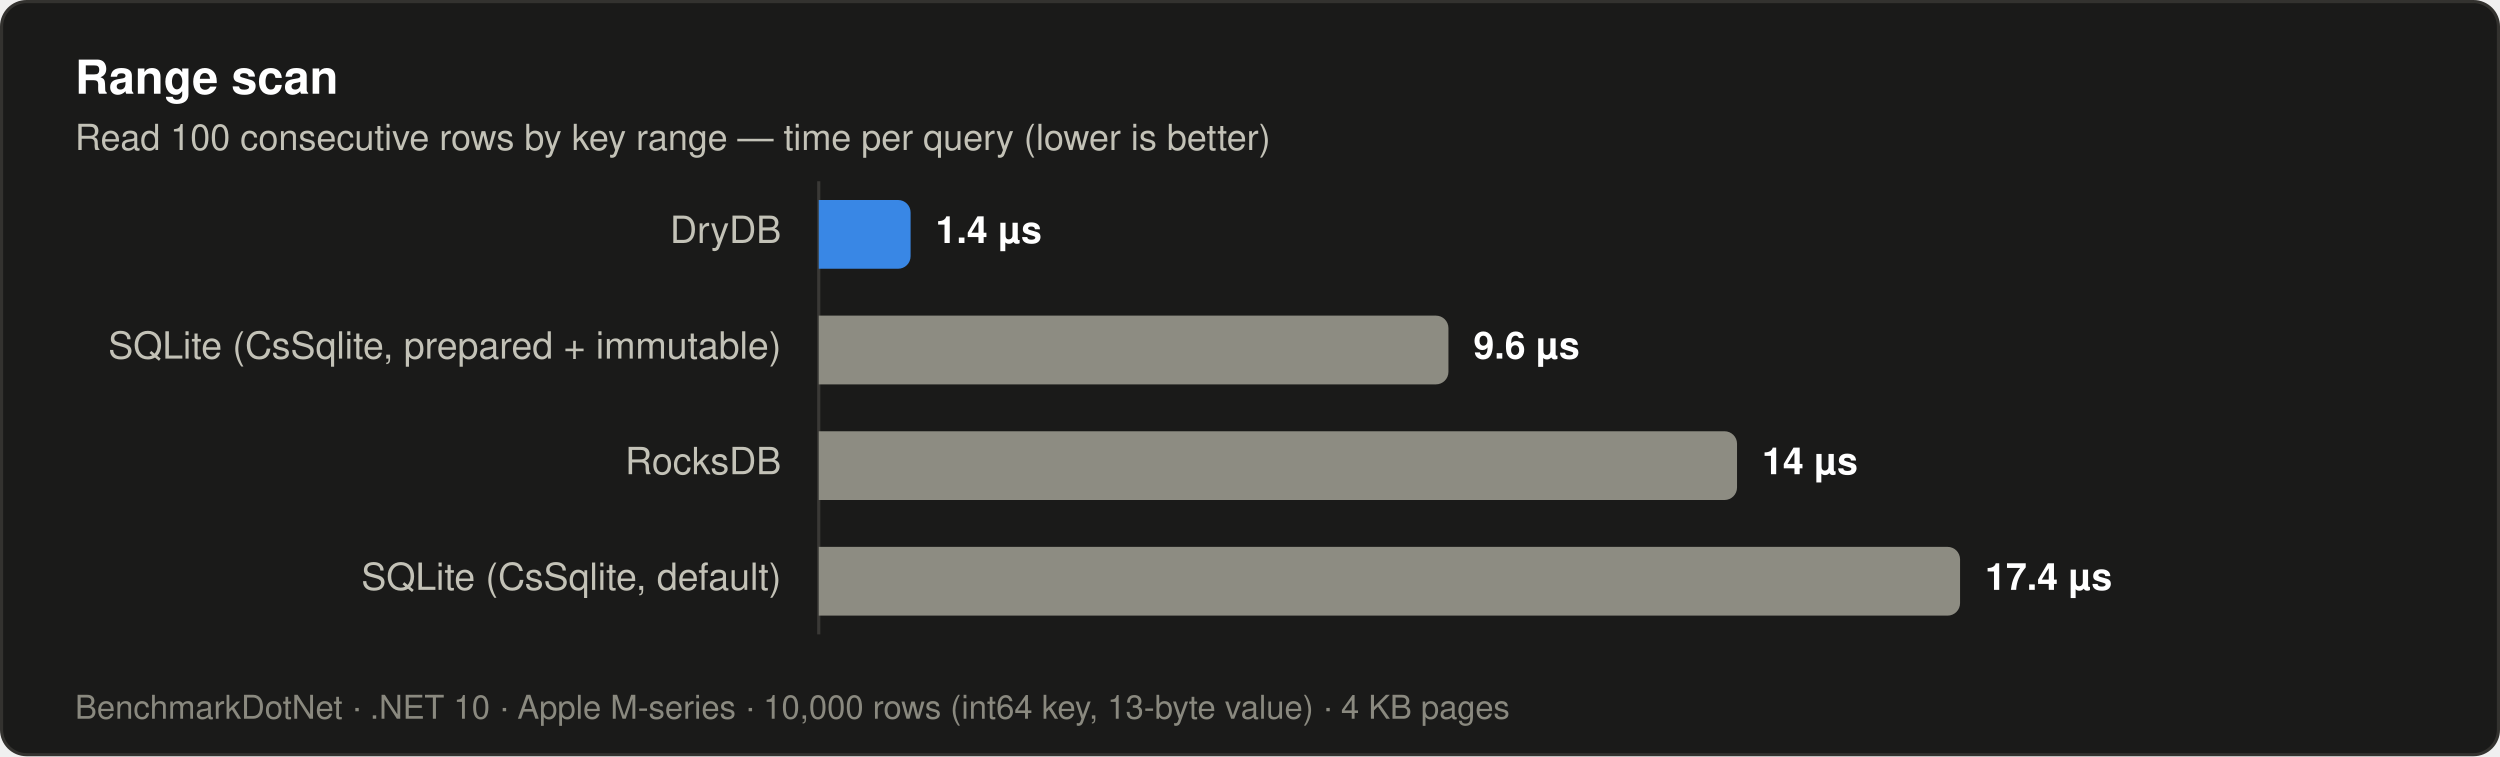
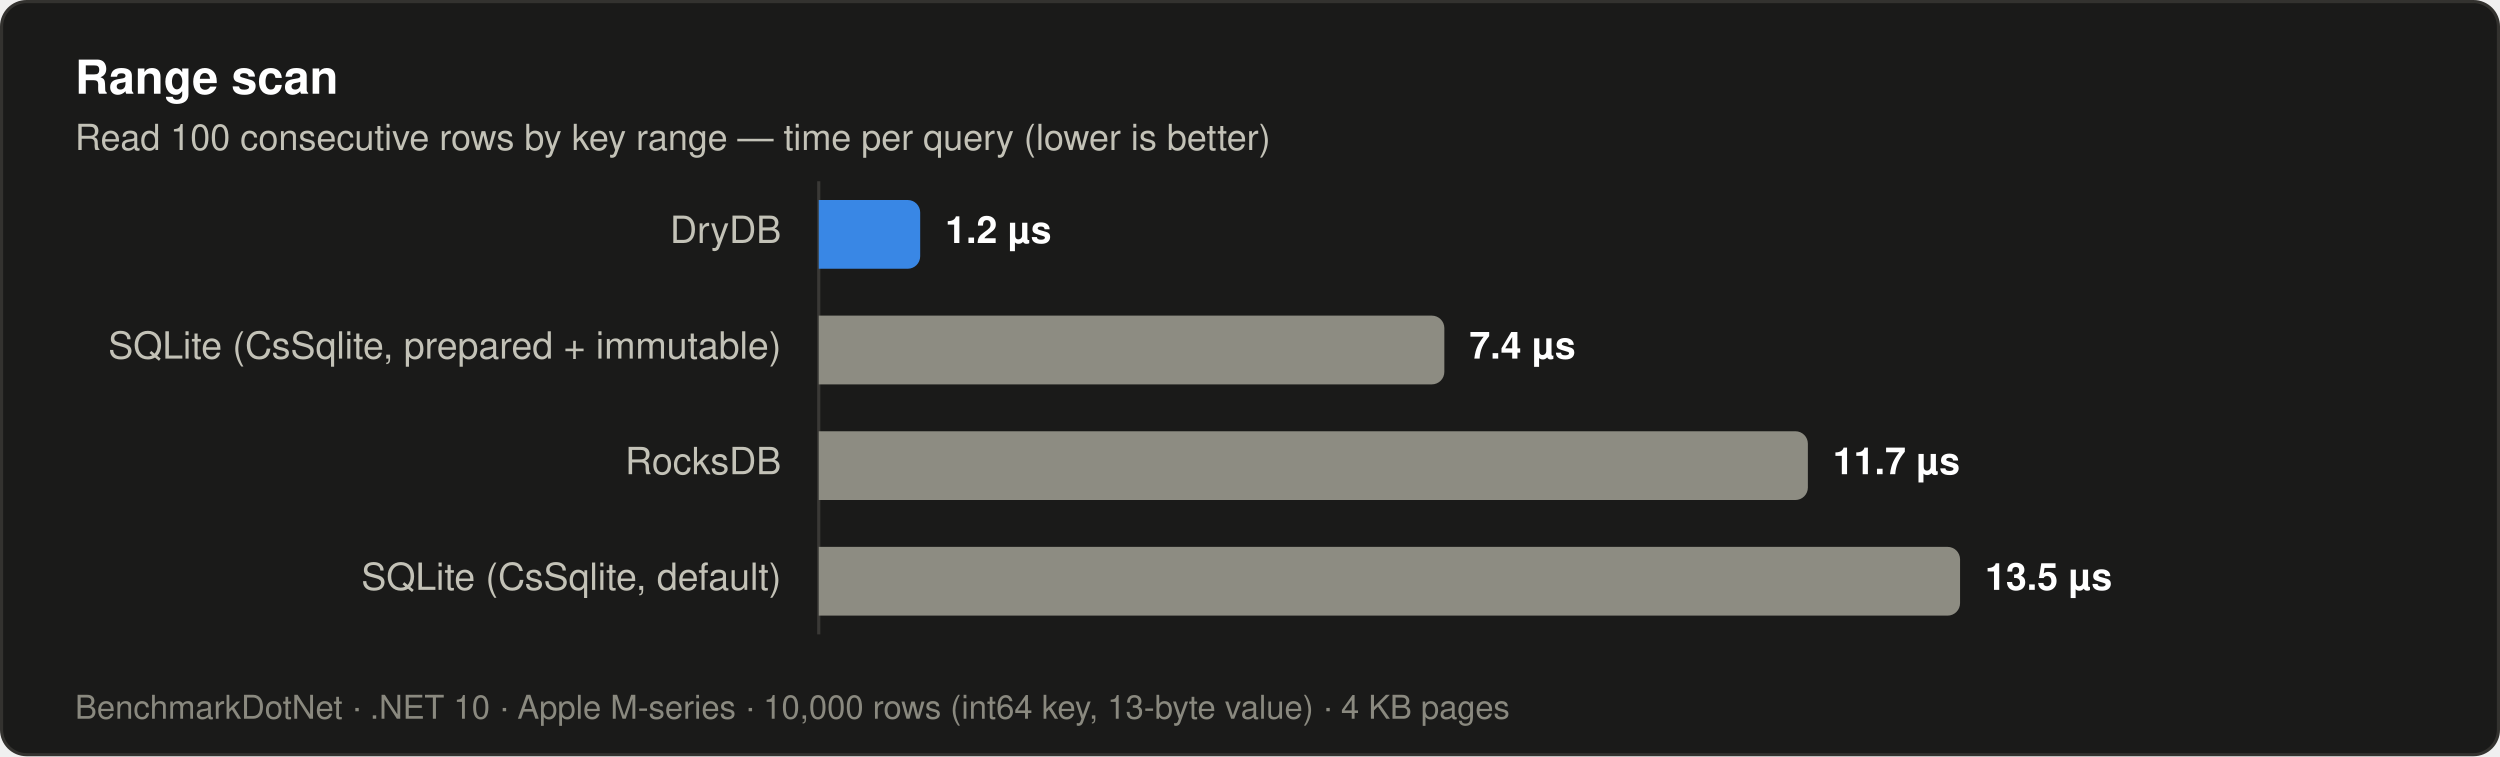
<svg xmlns="http://www.w3.org/2000/svg" viewBox="0 0 800 242" width="800" height="242" role="img" aria-label="Range scan benchmark">
  <rect x="0.5" y="0.5" width="799" height="241" rx="8" fill="#1a1a19" stroke="#33322f" />
  <g font-family="ui-sans-serif, -apple-system, 'Segoe UI', Helvetica, Arial, sans-serif">
    <text x="24" y="30" font-size="15" font-weight="600" fill="#ffffff">Range scan</text>
    <text x="24" y="48" font-size="11.5" fill="#c3c2b7">Read 100 consecutive rows by key range — time per query (lower is better)</text>
    <line x1="262" y1="58" x2="262" y2="203" stroke="#3a3936" stroke-width="1" />
    <text x="250" y="75" text-anchor="end" dominant-baseline="central" font-size="12" fill="#c3c2b7">DryDB</text>
-     <path d="M262 64 h25.39 a4 4 0 0 1 4 4 v14 a4 4 0 0 1 -4 4 h-25.39 Z" fill="#3987e5" />
-     <text x="299.385" y="75" dominant-baseline="central" font-size="12" font-weight="600" fill="#ffffff">1.4 µs</text>
+     <path d="M262 64 h28.46 a4 4 0 0 1 4 4 v14 a4 4 0 0 1 -4 4 h-28.46 Z" fill="#3987e5" />
+     <text x="302.464" y="75" dominant-baseline="central" font-size="12" font-weight="600" fill="#ffffff">1.2 µs</text>
    <text x="250" y="112" text-anchor="end" dominant-baseline="central" font-size="12" fill="#c3c2b7">SQLite (CsSqlite, prepared + immutable)</text>
-     <path d="M262 101 h197.50 a4 4 0 0 1 4 4 v14 a4 4 0 0 1 -4 4 h-197.5 Z" fill="#8d8c82" />
-     <text x="471.499" y="112" dominant-baseline="central" font-size="12" font-weight="600" fill="#ffffff">9.6 µs</text>
+     <path d="M262 101 h196.19 a4 4 0 0 1 4 4 v14 a4 4 0 0 1 -4 4 h-196.19 Z" fill="#8d8c82" />
+     <text x="470.193" y="112" dominant-baseline="central" font-size="12" font-weight="600" fill="#ffffff">7.4 µs</text>
    <text x="250" y="149" text-anchor="end" dominant-baseline="central" font-size="12" fill="#c3c2b7">RocksDB</text>
-     <path d="M262 138 h289.85 a4 4 0 0 1 4 4 v14 a4 4 0 0 1 -4 4 h-289.85 Z" fill="#8d8c82" />
-     <text x="563.853" y="149" dominant-baseline="central" font-size="12" font-weight="600" fill="#ffffff">14 µs</text>
+     <path d="M262 138 h312.52 a4 4 0 0 1 4 4 v14 a4 4 0 0 1 -4 4 h-312.52 Z" fill="#8d8c82" />
+     <text x="586.522" y="149" dominant-baseline="central" font-size="12" font-weight="600" fill="#ffffff">11.7 µs</text>
    <text x="250" y="186" text-anchor="end" dominant-baseline="central" font-size="12" fill="#c3c2b7">SQLite (CsSqlite, default)</text>
    <path d="M262 175 h361.22 a4 4 0 0 1 4 4 v14 a4 4 0 0 1 -4 4 h-361.22 Z" fill="#8d8c82" />
-     <text x="635.217" y="186" dominant-baseline="central" font-size="12" font-weight="600" fill="#ffffff">17.4 µs</text>
+     <text x="635.217" y="186" dominant-baseline="central" font-size="12" font-weight="600" fill="#ffffff">13.5 µs</text>
    <text x="24" y="230" font-size="10.5" fill="#8a897f">BenchmarkDotNet · .NET 10 · Apple M-series · 10,000 rows (int64 key, 13-byte value) · 4 KB pages</text>
  </g>
</svg>
